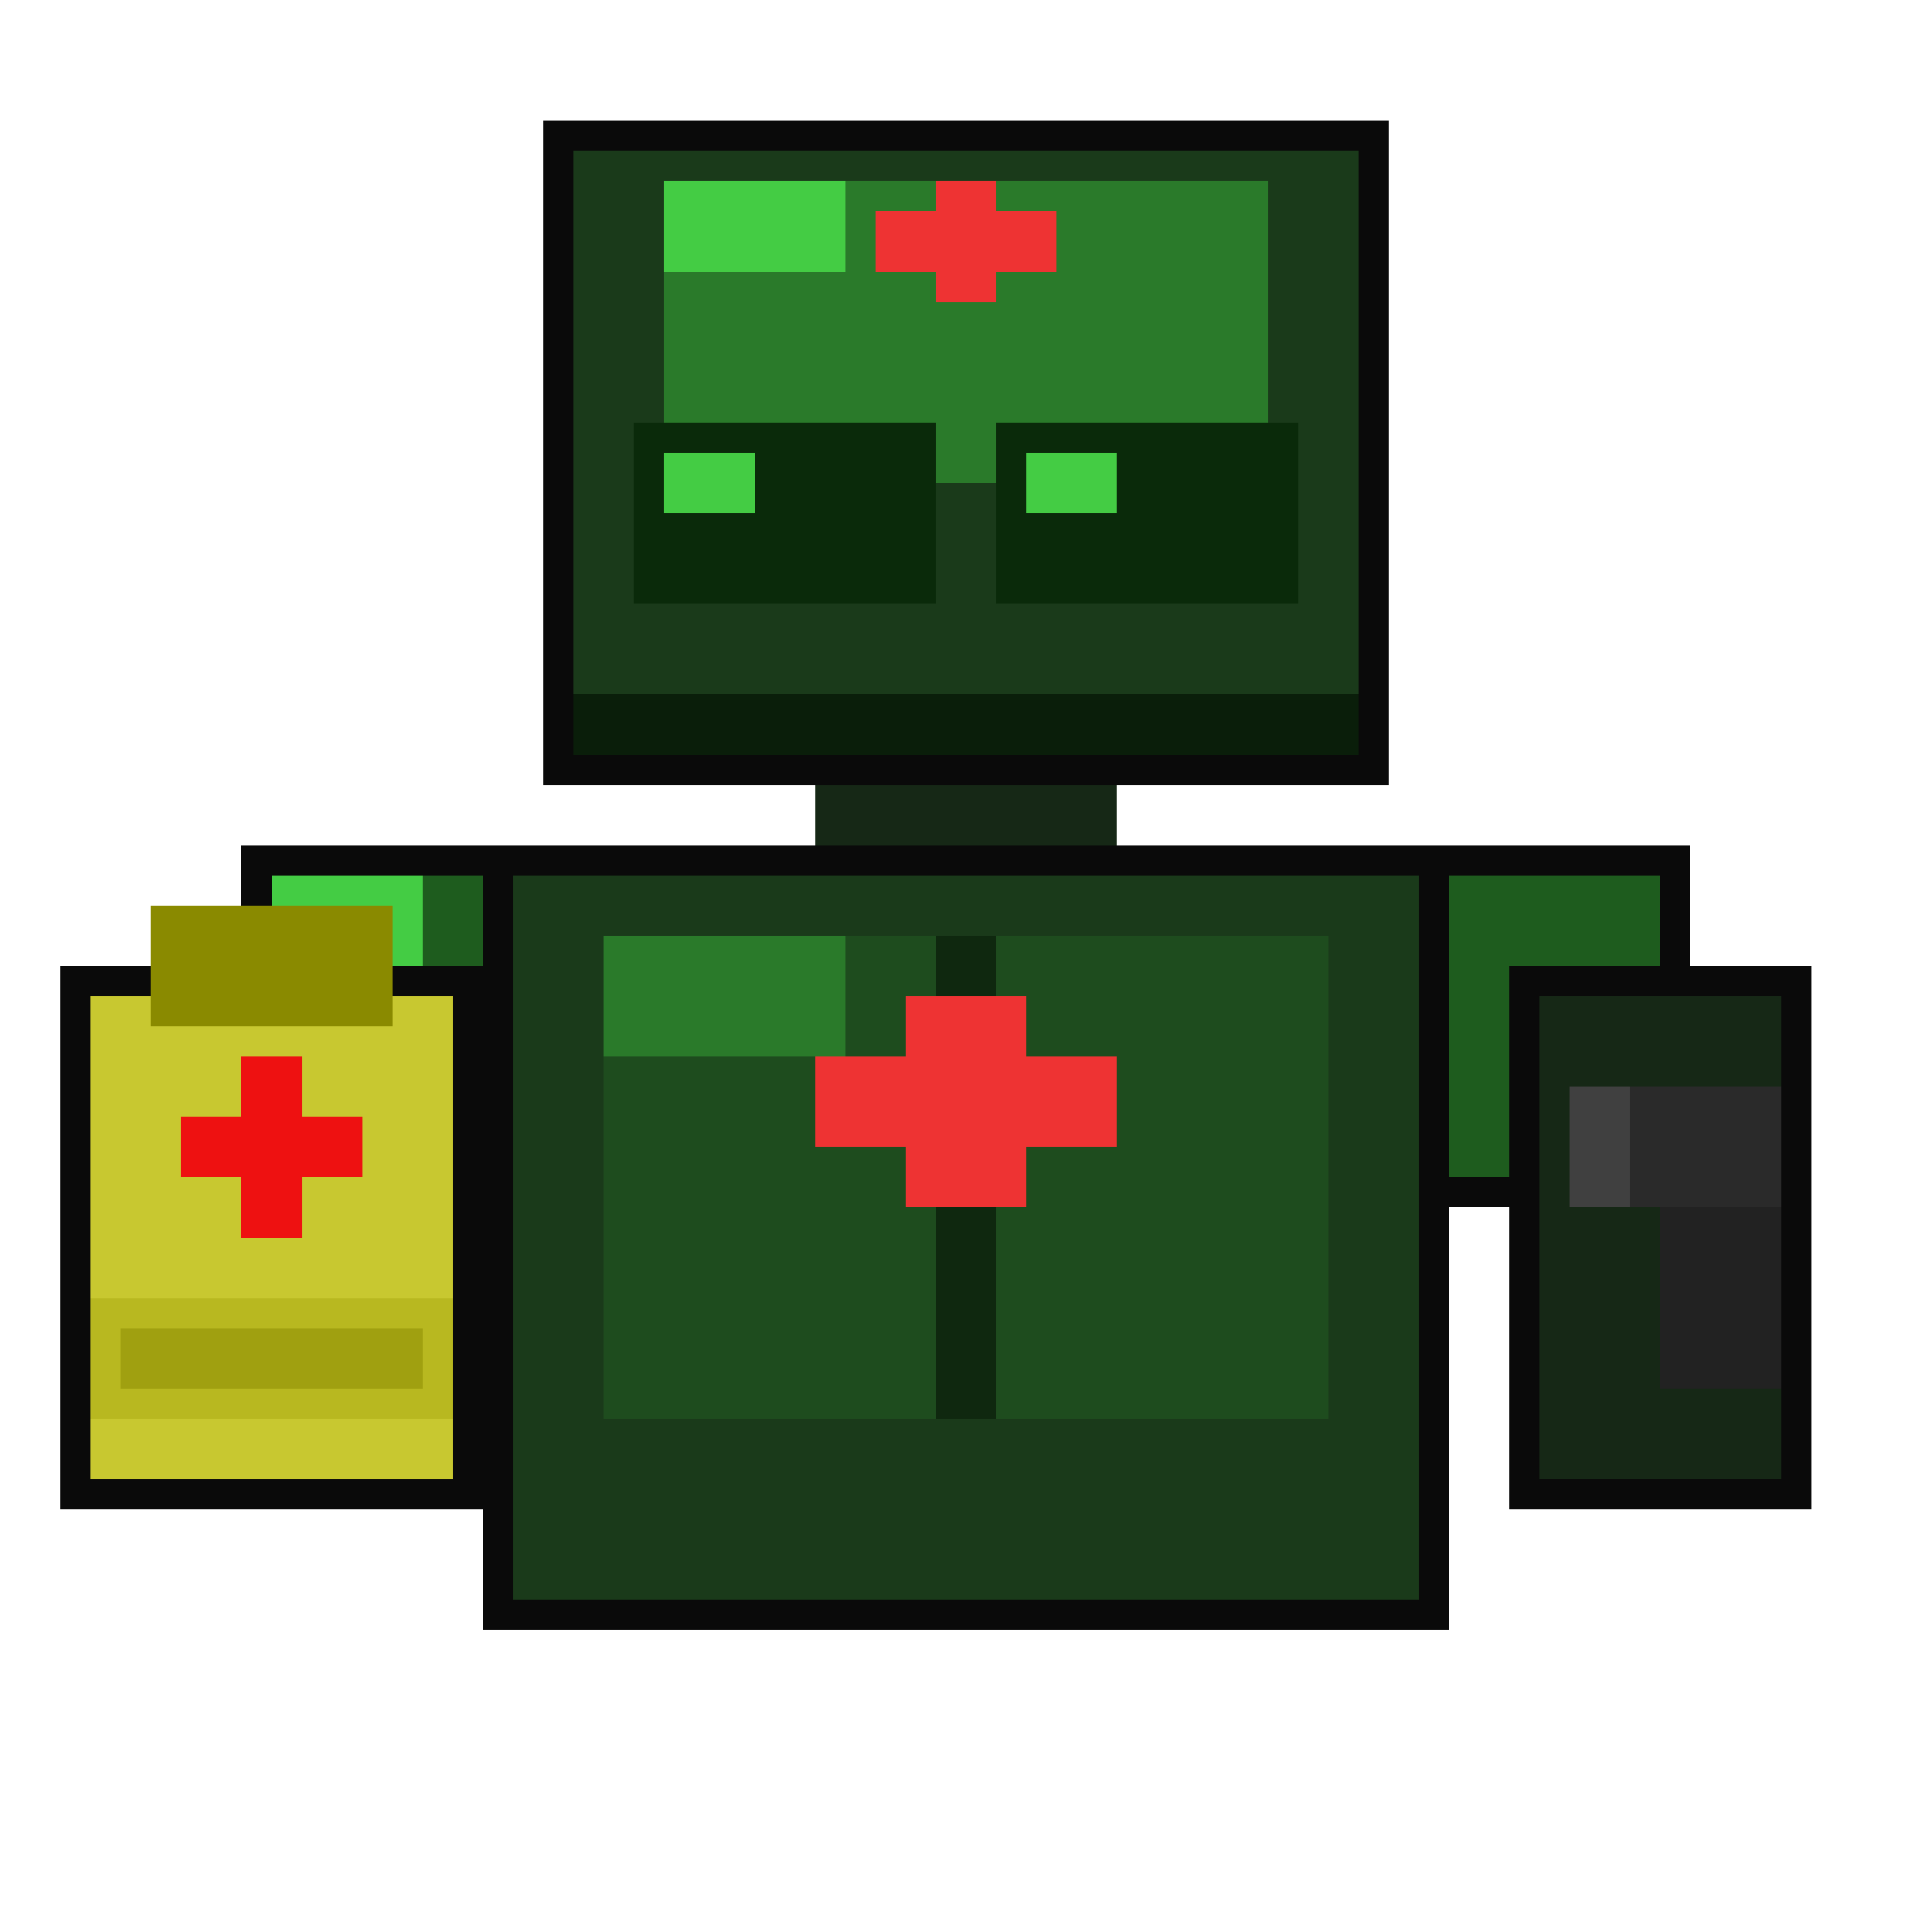
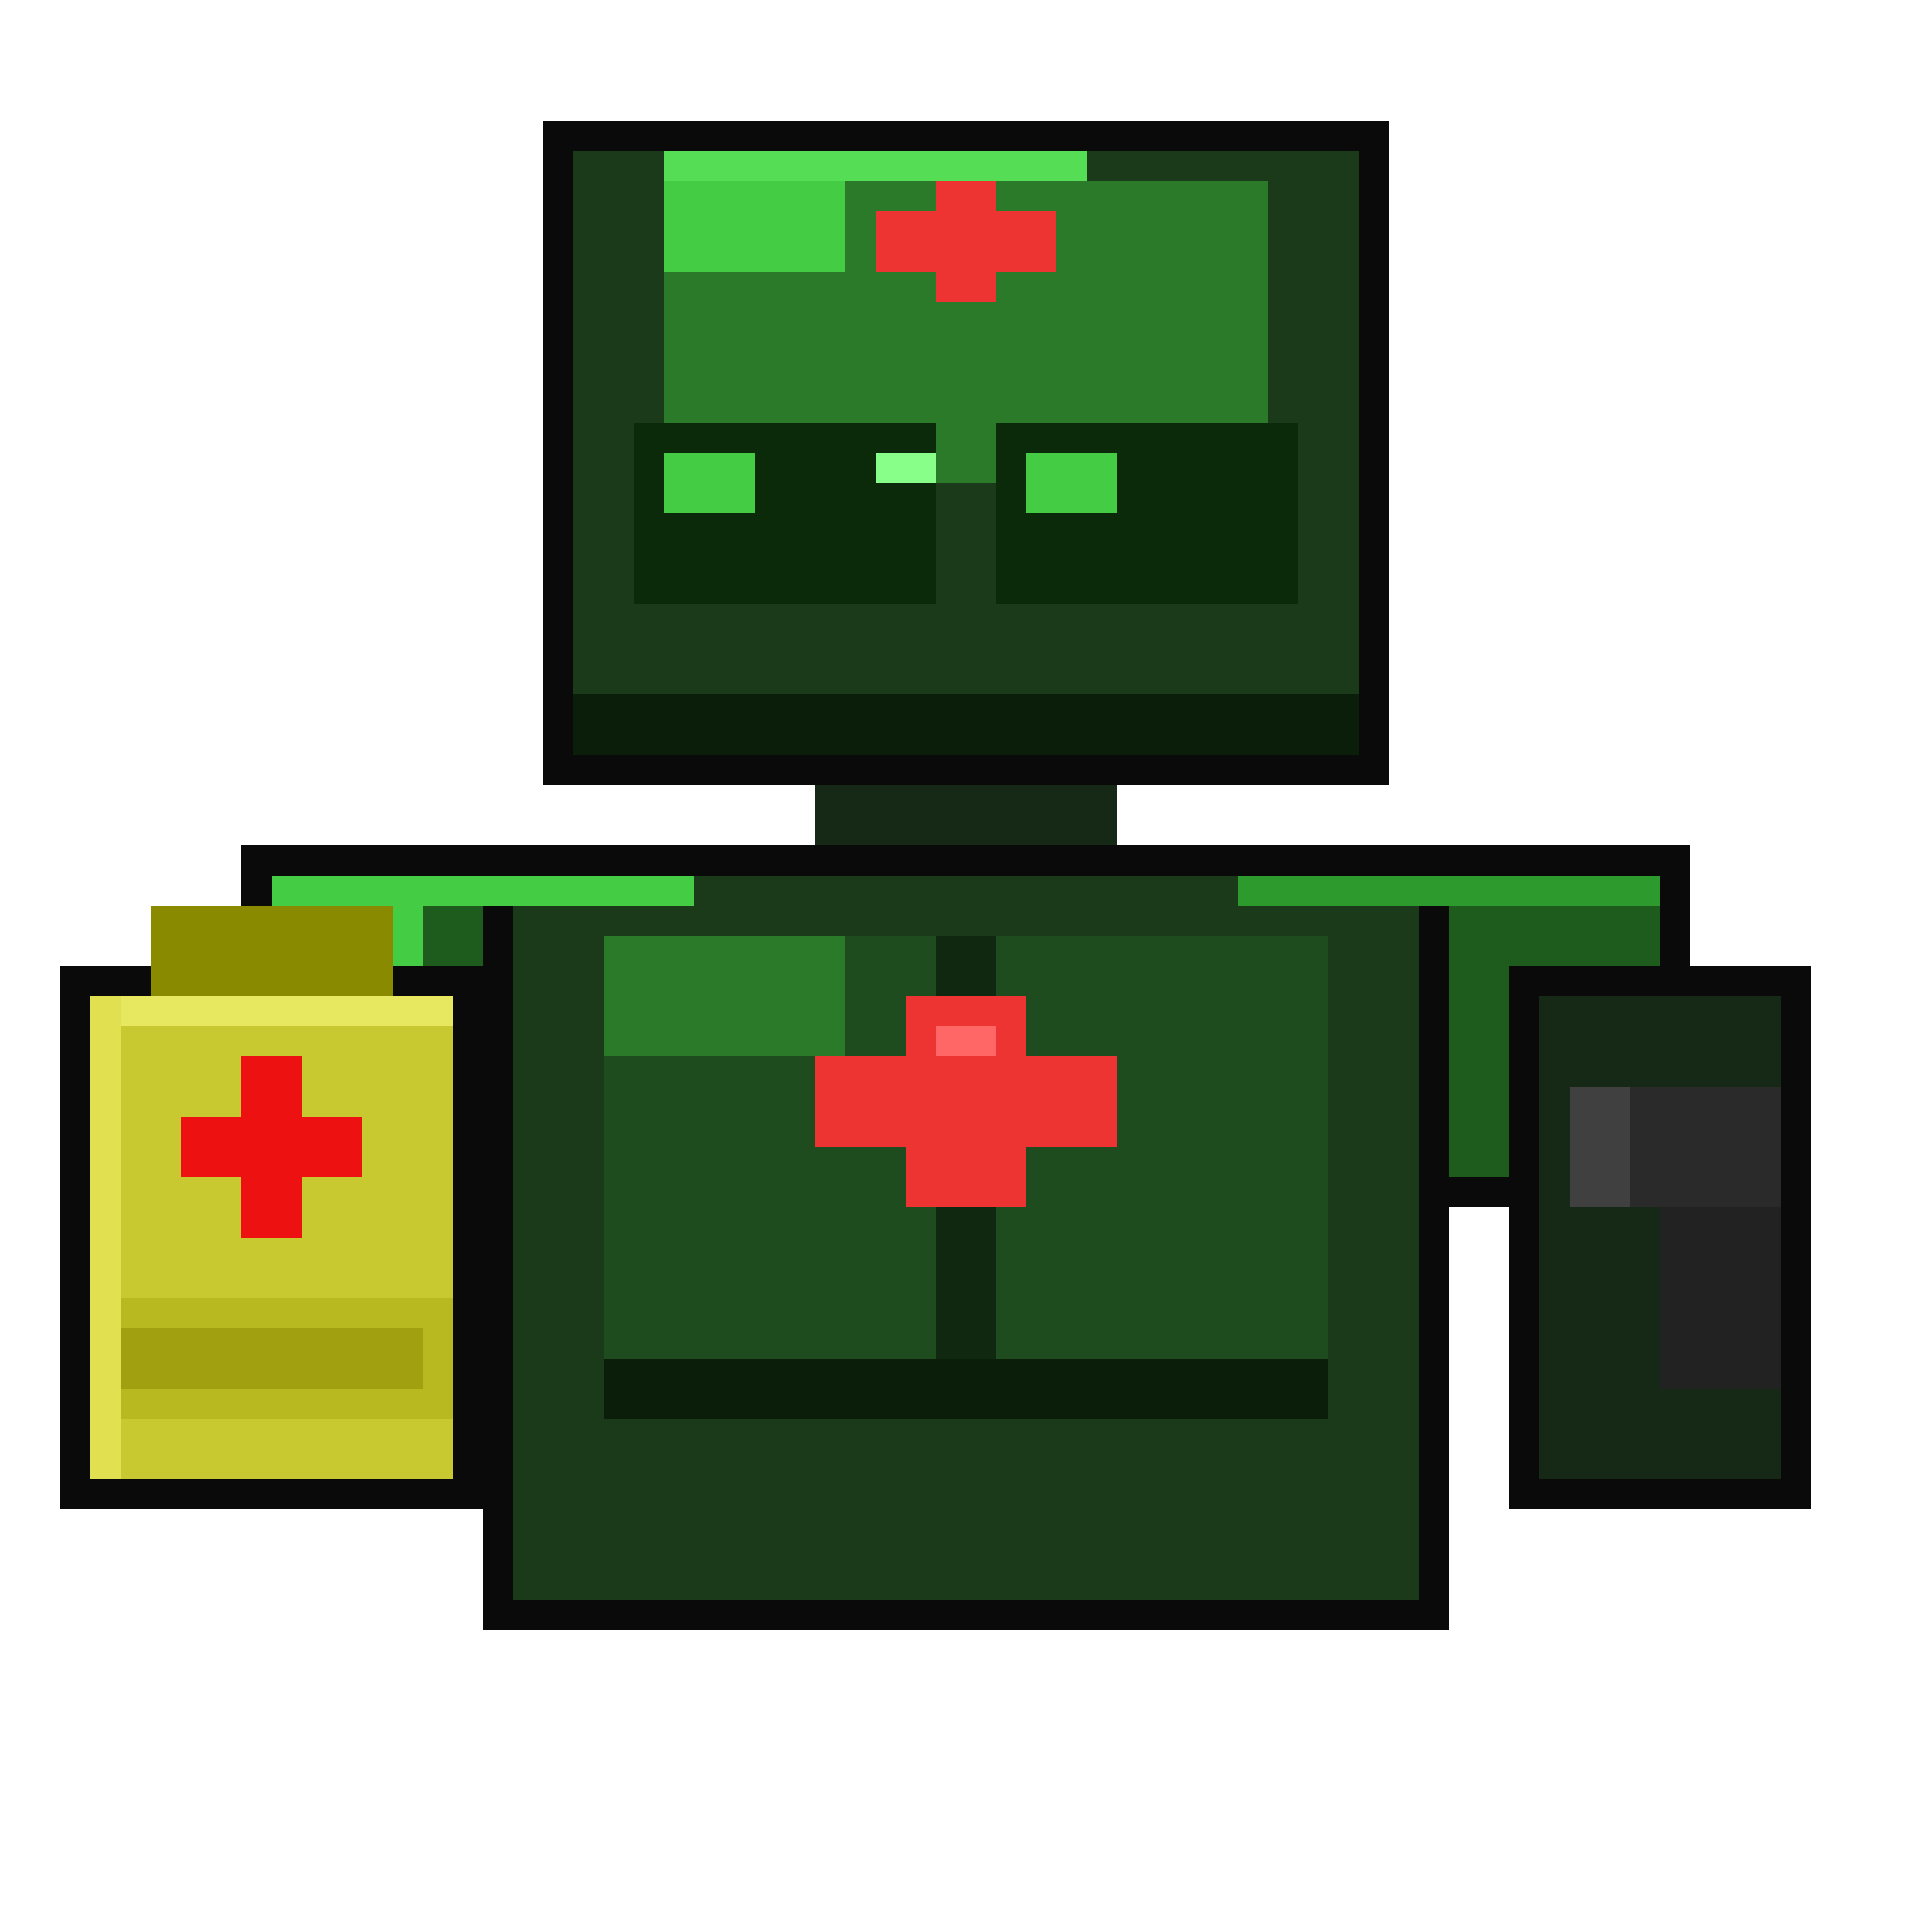
<svg xmlns="http://www.w3.org/2000/svg" viewBox="0 0 64 64" shape-rendering="crispEdges" width="64" height="64">
  <rect x="18" y="4" width="28" height="22" fill="#0A0A0A" />
  <rect x="19" y="5" width="26" height="20" fill="#1A3A1A" />
  <rect x="22" y="6" width="20" height="10" fill="#2A7A2A" />
  <rect x="22" y="6" width="6" height="3" fill="#44CC44" />
  <rect x="29" y="7" width="6" height="2" fill="#EE3333" />
  <rect x="31" y="6" width="2" height="4" fill="#EE3333" />
  <rect x="21" y="14" width="10" height="6" fill="#0A2A0A" />
  <rect x="33" y="14" width="10" height="6" fill="#0A2A0A" />
  <rect x="22" y="15" width="3" height="2" fill="#44CC44" />
  <rect x="34" y="15" width="3" height="2" fill="#44CC44" />
  <rect x="19" y="23" width="26" height="2" fill="#0A1E0A" />
  <rect x="27" y="26" width="10" height="5" fill="#162816" />
  <rect x="8" y="28" width="16" height="12" fill="#0A0A0A" />
  <rect x="9" y="29" width="14" height="10" fill="#1E5C1E" />
  <rect x="9" y="29" width="5" height="4" fill="#44CC44" />
  <rect x="40" y="28" width="16" height="12" fill="#0A0A0A" />
  <rect x="41" y="29" width="14" height="10" fill="#1E5C1E" />
  <rect x="41" y="29" width="5" height="4" fill="#33AA33" />
  <rect x="16" y="28" width="32" height="26" fill="#0A0A0A" />
  <rect x="17" y="29" width="30" height="24" fill="#1A3A1A" />
  <rect x="20" y="31" width="24" height="16" fill="#1E4C1E" />
  <rect x="31" y="31" width="2" height="16" fill="#0F280F" />
  <rect x="20" y="31" width="8" height="4" fill="#2A7A2A" />
  <rect x="27" y="35" width="10" height="3" fill="#EE3333" />
  <rect x="30" y="33" width="4" height="7" fill="#EE3333" />
  <rect x="2" y="32" width="14" height="18" fill="#0A0A0A" />
  <rect x="3" y="33" width="12" height="16" fill="#C8C830" />
  <rect x="5" y="30" width="8" height="4" fill="#8A8A00" />
  <rect x="6" y="37" width="6" height="2" fill="#EE1111" />
  <rect x="8" y="35" width="2" height="6" fill="#EE1111" />
  <rect x="3" y="43" width="12" height="4" fill="#B8B820" />
  <rect x="4" y="44" width="10" height="2" fill="#A0A010" />
  <rect x="50" y="32" width="10" height="18" fill="#0A0A0A" />
  <rect x="51" y="33" width="8" height="16" fill="#162816" />
  <rect x="52" y="36" width="7" height="4" fill="#2A2A2A" />
  <rect x="55" y="40" width="4" height="6" fill="#222" />
  <rect x="52" y="36" width="2" height="4" fill="#404040" />
+   <rect x="22" y="5" width="14" height="1" fill="#55DD55" />
+   <rect x="31" y="34" width="2" height="1" fill="#FF6666" />
+   <rect x="3" y="33" width="12" height="1" fill="#E8E860" />
+   <rect x="3" y="33" width="1" height="16" fill="#E0E050" />
+   <rect x="29" y="15" width="2" height="1" fill="#88FF88" />
+   <rect x="9" y="29" width="14" height="1" fill="#44CC44" />
+   <rect x="41" y="29" width="14" height="1" fill="#2D9A2D" />
+   <rect x="20" y="45" width="24" height="2" fill="#0A1E0A" />
</svg>
